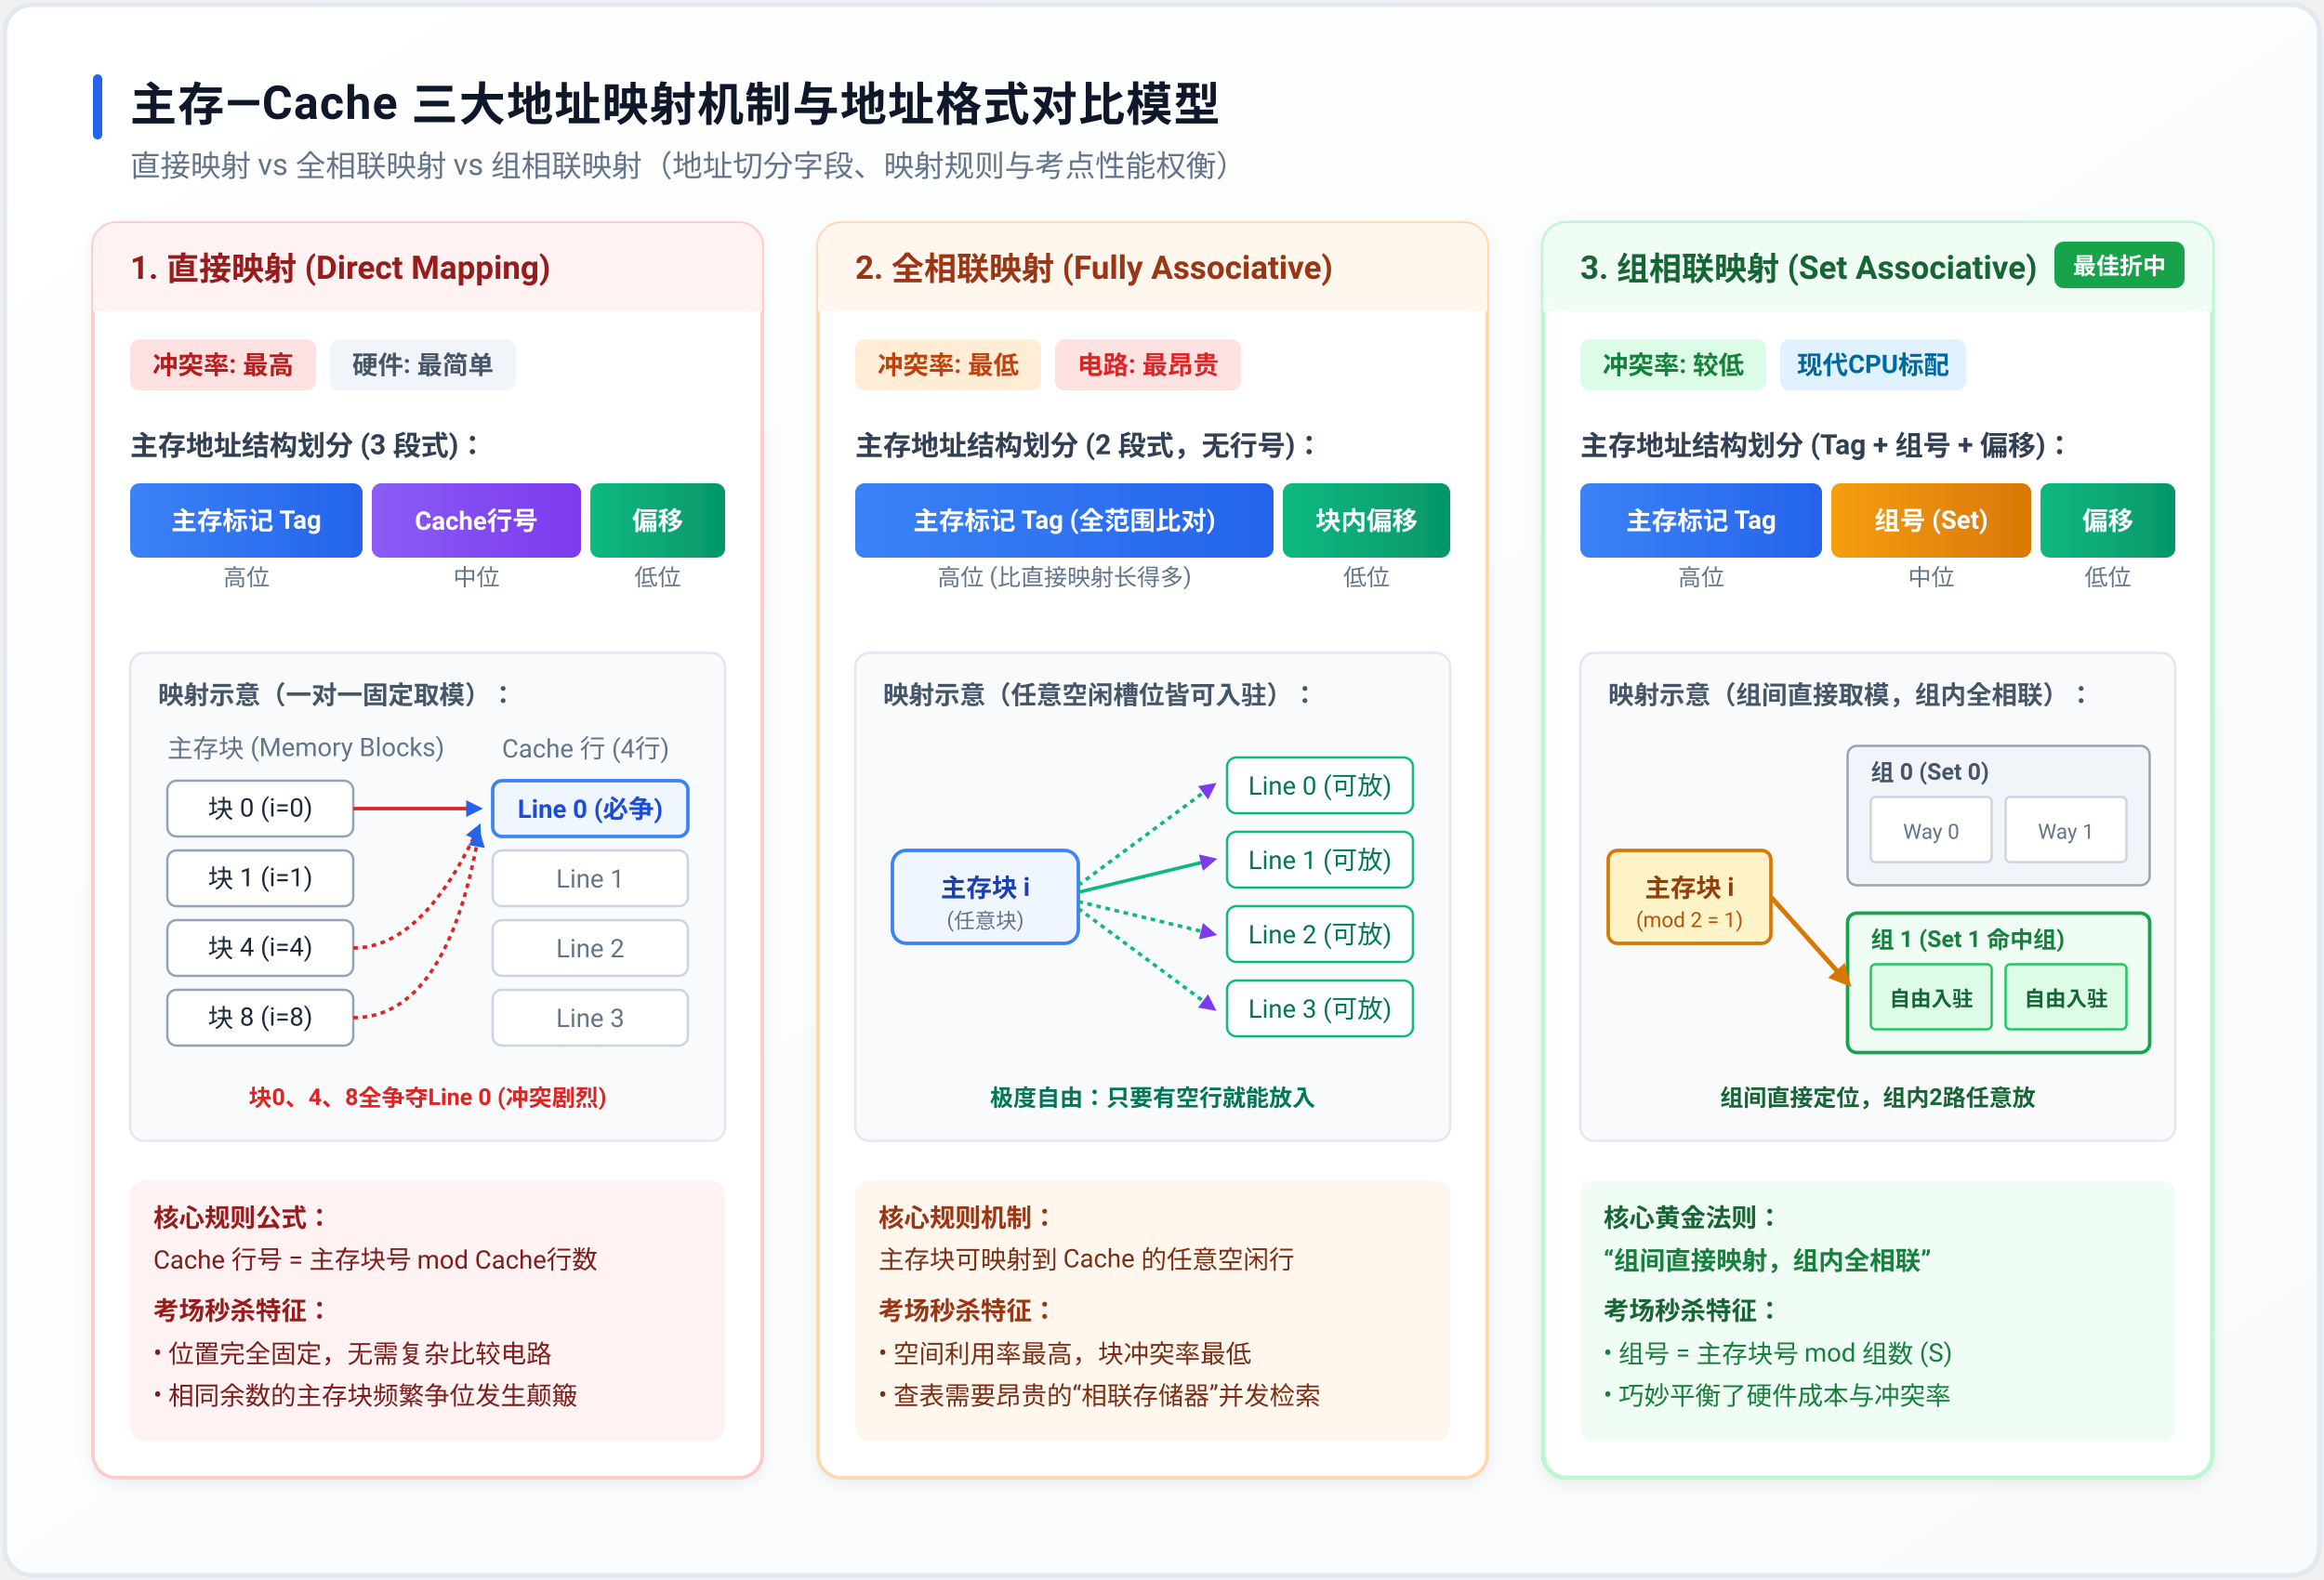
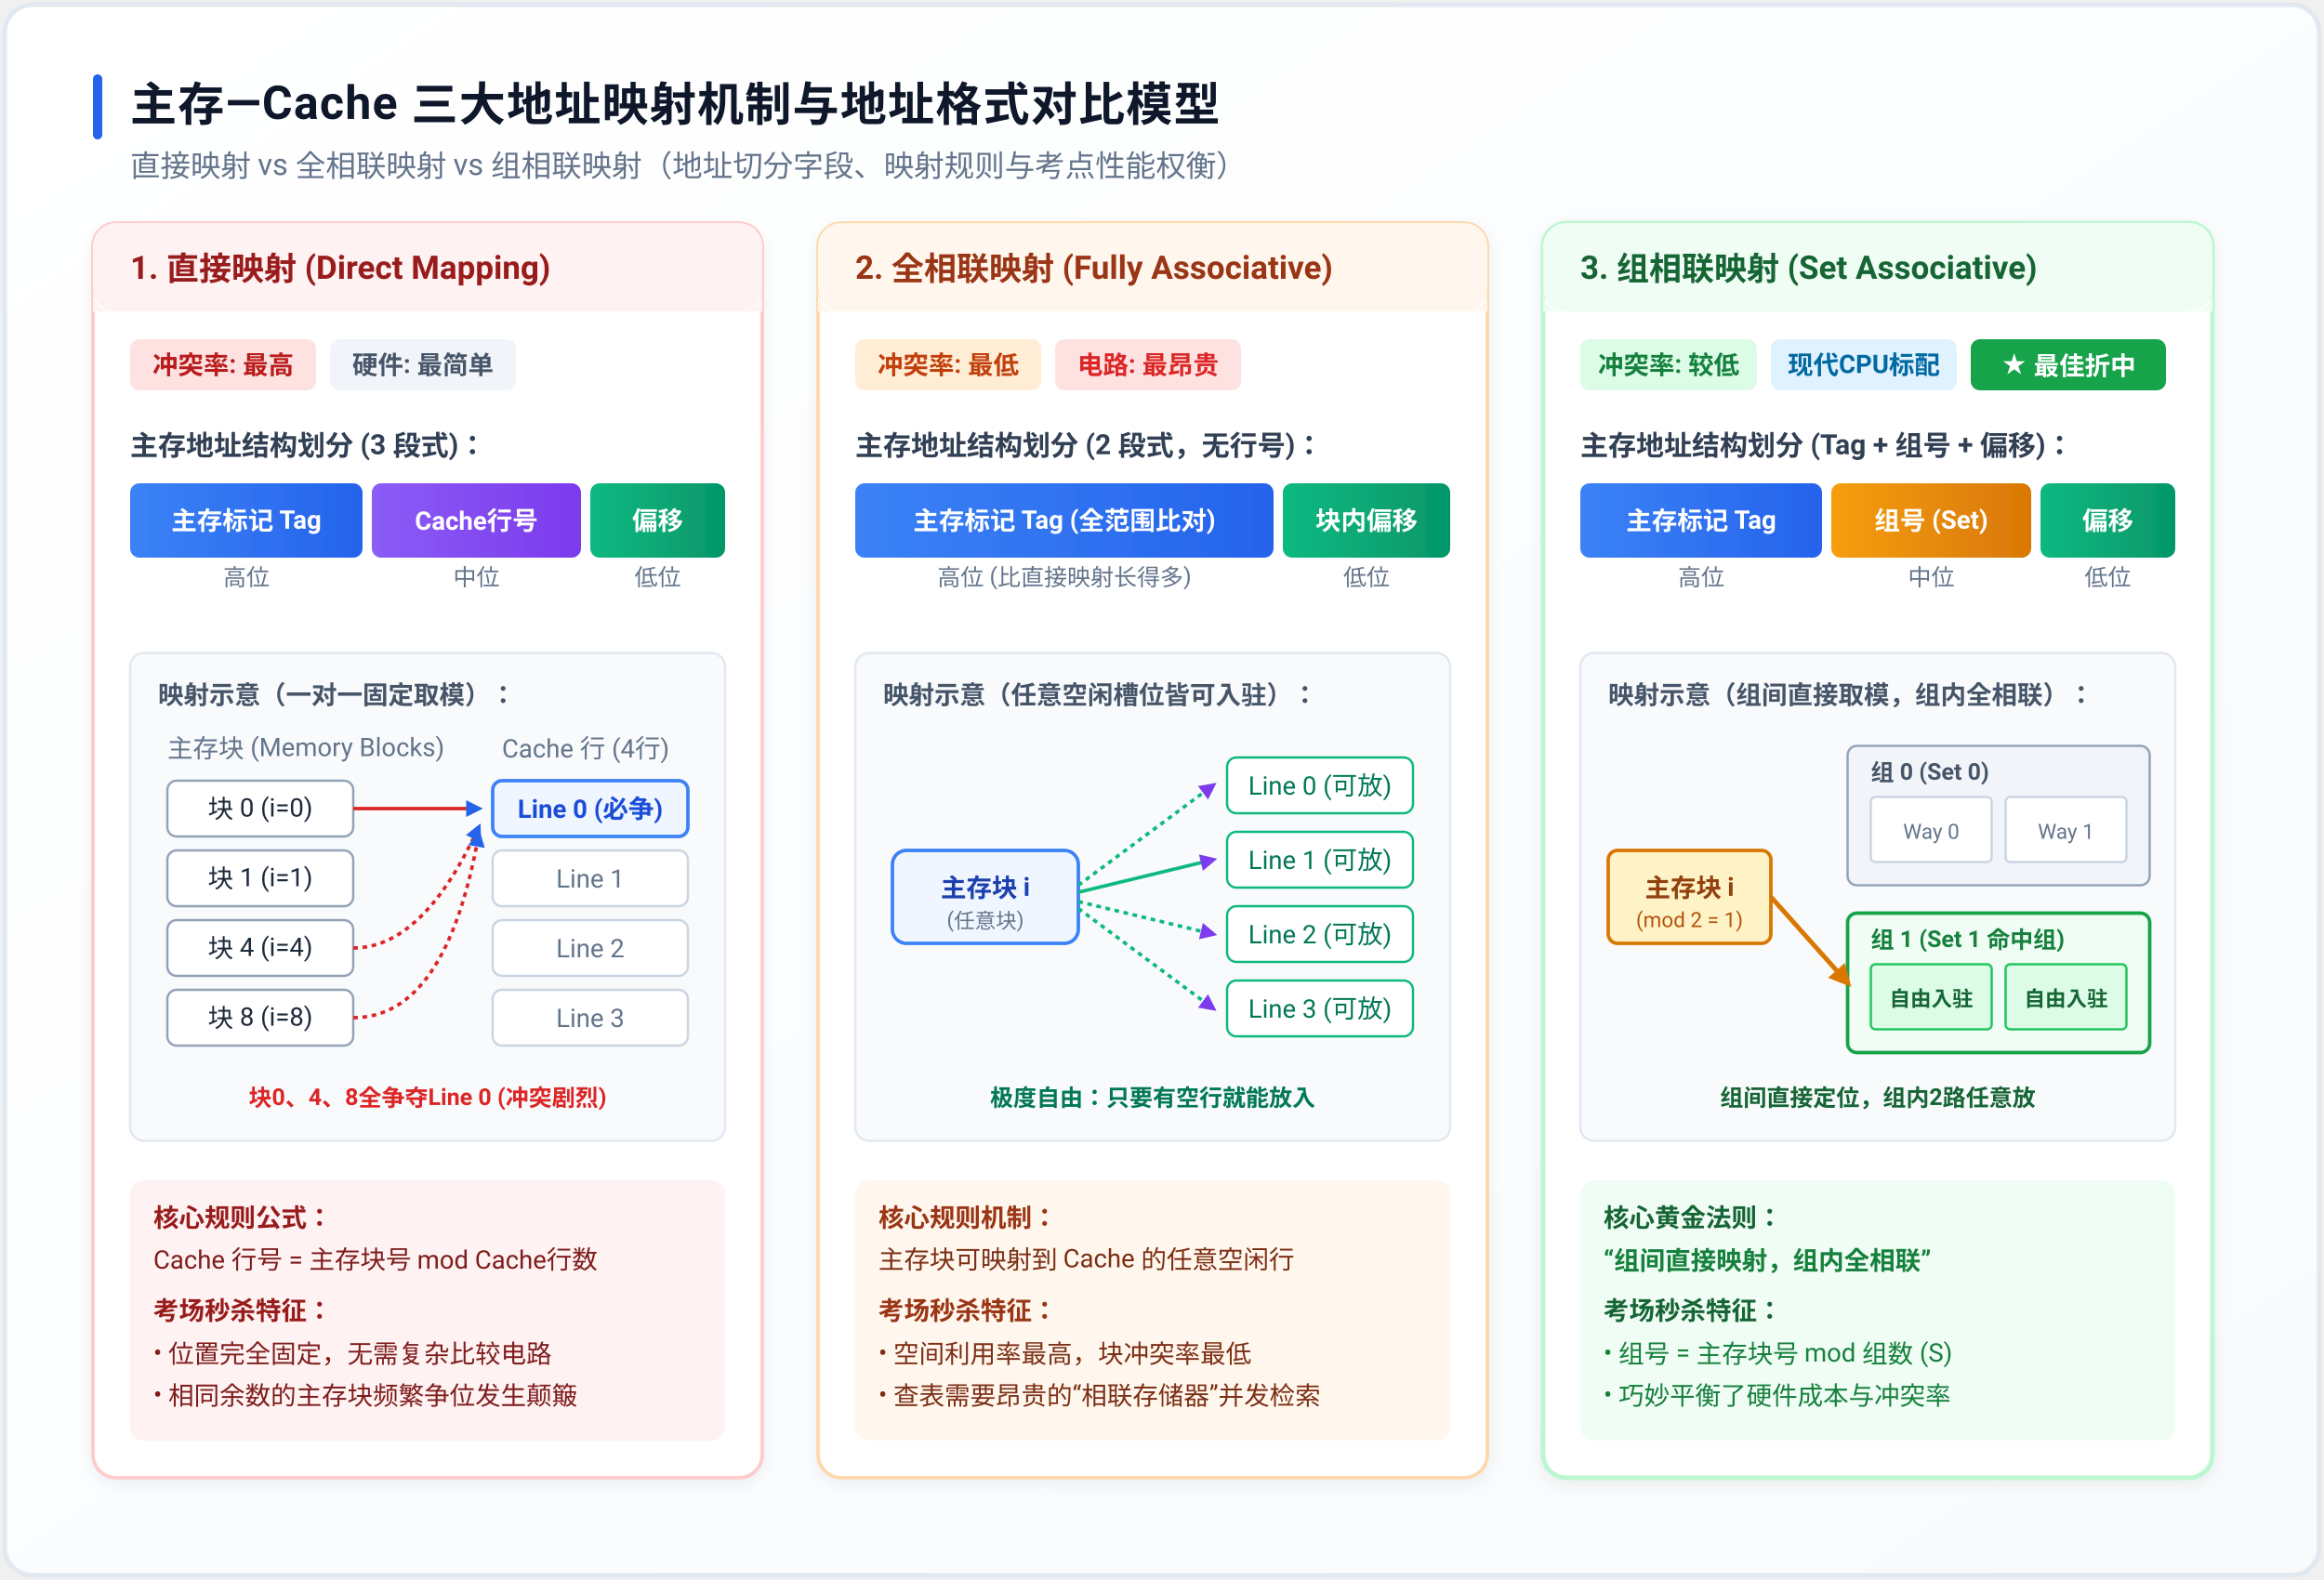
<svg xmlns="http://www.w3.org/2000/svg" viewBox="0 0 1000 680" width="100%" height="100%" style="background:#ffffff; border-radius:12px; font-family:-apple-system, BlinkMacSystemFont, 'Segoe UI', Roboto, Helvetica, Arial, sans-serif;">
  <defs>
    <linearGradient id="bgGrad2" x1="0%" y1="0%" x2="100%" y2="100%">
      <stop offset="0%" stop-color="#ffffff" />
      <stop offset="100%" stop-color="#f8fafc" />
    </linearGradient>
    <linearGradient id="blueTag" x1="0%" y1="0%" x2="100%" y2="0%">
      <stop offset="0%" stop-color="#3b82f6" />
      <stop offset="100%" stop-color="#2563eb" />
    </linearGradient>
    <linearGradient id="purpleIndex" x1="0%" y1="0%" x2="100%" y2="0%">
      <stop offset="0%" stop-color="#8b5cf6" />
      <stop offset="100%" stop-color="#7c3aed" />
    </linearGradient>
    <linearGradient id="amberSet" x1="0%" y1="0%" x2="100%" y2="0%">
      <stop offset="0%" stop-color="#f59e0b" />
      <stop offset="100%" stop-color="#d97706" />
    </linearGradient>
    <linearGradient id="greenOffset" x1="0%" y1="0%" x2="100%" y2="0%">
      <stop offset="0%" stop-color="#10b981" />
      <stop offset="100%" stop-color="#059669" />
    </linearGradient>
    <filter id="shadow2" x="-5%" y="-5%" width="110%" height="115%" filterUnits="userSpaceOnUse">
      <feDropShadow dx="0" dy="2" stdDeviation="3" flood-color="#0f172a" flood-opacity="0.06" />
    </filter>
    <marker id="arrow-blue" viewBox="0 0 10 10" refX="6" refY="5" markerWidth="6" markerHeight="6" orient="auto-start-reverse">
      <path d="M 0 1 L 8 5 L 0 9 z" fill="#2563eb" />
    </marker>
    <marker id="arrow-purple" viewBox="0 0 10 10" refX="6" refY="5" markerWidth="6" markerHeight="6" orient="auto-start-reverse">
      <path d="M 0 1 L 8 5 L 0 9 z" fill="#7c3aed" />
    </marker>
    <marker id="arrow-amber" viewBox="0 0 10 10" refX="6" refY="5" markerWidth="6" markerHeight="6" orient="auto-start-reverse">
      <path d="M 0 1 L 8 5 L 0 9 z" fill="#d97706" />
    </marker>
  </defs>
  <rect x="2" y="2" width="996" height="676" rx="12" fill="url(#bgGrad2)" stroke="#e2e8f0" stroke-width="2" />
  <g transform="translate(40, 32)">
    <rect x="0" y="0" width="4" height="28" rx="2" fill="#2563eb" />
    <text x="16" y="20" font-size="20" font-weight="700" fill="#0f172a" letter-spacing="0.5">主存—Cache 三大地址映射机制与地址格式对比模型</text>
    <text x="16" y="44" font-size="13" fill="#64748b">直接映射 vs 全相联映射 vs 组相联映射（地址切分字段、映射规则与考点性能权衡）</text>
  </g>
  <g transform="translate(40, 96)" filter="url(#shadow2)">
    <rect width="288" height="540" rx="10" fill="#ffffff" stroke="#fecaca" stroke-width="1.5" />
    <rect width="288" height="38" rx="10" fill="#fef2f2" />
    <path d="M 0 28 Q 0 38 10 38 L 278 38 Q 288 38 288 28 L 288 38 L 0 38 Z" fill="#fef2f2" />
    <text x="16" y="24" font-size="14" font-weight="700" fill="#991b1b">1. 直接映射 (Direct Mapping)</text>
    <rect x="16" y="50" width="80" height="22" rx="4" fill="#fee2e2" />
    <text x="56" y="65" font-size="11" font-weight="600" fill="#b91c1c" text-anchor="middle">冲突率: 最高</text>
    <rect x="102" y="50" width="80" height="22" rx="4" fill="#f1f5f9" />
    <text x="142" y="65" font-size="11" font-weight="600" fill="#475569" text-anchor="middle">硬件: 最简单</text>
    <text x="16" y="100" font-size="12" font-weight="700" fill="#334155">主存地址结构划分 (3 段式)：</text>
    <g transform="translate(16, 112)">
      <rect x="0" y="0" width="100" height="32" rx="4" fill="url(#blueTag)" />
      <text x="50" y="20" font-size="11" font-weight="700" fill="#ffffff" text-anchor="middle">主存标记 Tag</text>
      <rect x="104" y="0" width="90" height="32" rx="4" fill="url(#purpleIndex)" />
      <text x="149" y="20" font-size="11" font-weight="700" fill="#ffffff" text-anchor="middle">Cache行号</text>
      <rect x="198" y="0" width="58" height="32" rx="4" fill="url(#greenOffset)" />
      <text x="227" y="20" font-size="11" font-weight="700" fill="#ffffff" text-anchor="middle">偏移</text>
      <text x="50" y="44" font-size="10" fill="#64748b" text-anchor="middle">高位</text>
      <text x="149" y="44" font-size="10" fill="#64748b" text-anchor="middle">中位</text>
      <text x="227" y="44" font-size="10" fill="#64748b" text-anchor="middle">低位</text>
    </g>
    <g transform="translate(16, 185)">
      <rect x="0" y="0" width="256" height="210" rx="6" fill="#f8fafc" stroke="#e2e8f0" />
      <text x="12" y="22" font-size="11" font-weight="700" fill="#475569">映射示意（一对一固定取模）：</text>
      <text x="16" y="45" font-size="11" fill="#64748b">主存块 (Memory Blocks)</text>
      <rect x="16" y="55" width="80" height="24" rx="4" fill="#ffffff" stroke="#94a3b8" />
      <text x="56" y="71" font-size="11" fill="#1e293b" text-anchor="middle">块 0 (i=0)</text>
      <rect x="16" y="85" width="80" height="24" rx="4" fill="#ffffff" stroke="#94a3b8" />
      <text x="56" y="101" font-size="11" fill="#1e293b" text-anchor="middle">块 1 (i=1)</text>
      <rect x="16" y="115" width="80" height="24" rx="4" fill="#ffffff" stroke="#94a3b8" />
      <text x="56" y="131" font-size="11" fill="#1e293b" text-anchor="middle">块 4 (i=4)</text>
      <rect x="16" y="145" width="80" height="24" rx="4" fill="#ffffff" stroke="#94a3b8" />
      <text x="56" y="161" font-size="11" fill="#1e293b" text-anchor="middle">块 8 (i=8)</text>
      <text x="160" y="45" font-size="11" fill="#64748b">Cache 行 (4行)</text>
      <rect x="156" y="55" width="84" height="24" rx="4" fill="#eff6ff" stroke="#3b82f6" stroke-width="1.5" />
      <text x="198" y="71" font-size="11" font-weight="700" fill="#1d4ed8" text-anchor="middle">Line 0 (必争)</text>
      <rect x="156" y="85" width="84" height="24" rx="4" fill="#ffffff" stroke="#cbd5e1" />
      <text x="198" y="101" font-size="11" fill="#64748b" text-anchor="middle">Line 1</text>
      <rect x="156" y="115" width="84" height="24" rx="4" fill="#ffffff" stroke="#cbd5e1" />
      <text x="198" y="131" font-size="11" fill="#64748b" text-anchor="middle">Line 2</text>
      <rect x="156" y="145" width="84" height="24" rx="4" fill="#ffffff" stroke="#cbd5e1" />
      <text x="198" y="161" font-size="11" fill="#64748b" text-anchor="middle">Line 3</text>
      <path d="M 96 67 L 150 67" stroke="#dc2626" stroke-width="1.5" marker-end="url(#arrow-blue)" />
      <path d="M 96 127 Q 126 127 150 75" fill="none" stroke="#dc2626" stroke-width="1.5" stroke-dasharray="2,2" marker-end="url(#arrow-blue)" />
      <path d="M 96 157 Q 136 157 150 78" fill="none" stroke="#dc2626" stroke-width="1.5" stroke-dasharray="2,2" marker-end="url(#arrow-blue)" />
      <text x="128" y="195" font-size="10" font-weight="700" fill="#dc2626" text-anchor="middle">块0、4、8全争夺Line 0 (冲突剧烈)</text>
    </g>
    <g transform="translate(16, 412)">
      <rect x="0" y="0" width="256" height="112" rx="6" fill="#fef2f2" />
      <text x="10" y="20" font-size="11" font-weight="700" fill="#991b1b">核心规则公式：</text>
      <text x="10" y="38" font-size="11" fill="#7f1d1d">Cache 行号 = 主存块号 mod Cache行数</text>
      <text x="10" y="60" font-size="11" font-weight="700" fill="#991b1b">考场秒杀特征：</text>
      <text x="10" y="78" font-size="11" fill="#7f1d1d">• 位置完全固定，无需复杂比较电路</text>
      <text x="10" y="96" font-size="11" fill="#7f1d1d">• 相同余数的主存块频繁争位发生颠簸</text>
    </g>
  </g>
  <g transform="translate(352, 96)" filter="url(#shadow2)">
    <rect width="288" height="540" rx="10" fill="#ffffff" stroke="#fed7aa" stroke-width="1.5" />
    <rect width="288" height="38" rx="10" fill="#fff7ed" />
    <path d="M 0 28 Q 0 38 10 38 L 278 38 Q 288 38 288 28 L 288 38 L 0 38 Z" fill="#fff7ed" />
    <text x="16" y="24" font-size="14" font-weight="700" fill="#9a3412">2. 全相联映射 (Fully Associative)</text>
    <rect x="16" y="50" width="80" height="22" rx="4" fill="#ffedd5" />
    <text x="56" y="65" font-size="11" font-weight="600" fill="#c2410c" text-anchor="middle">冲突率: 最低</text>
    <rect x="102" y="50" width="80" height="22" rx="4" fill="#fee2e2" />
    <text x="142" y="65" font-size="11" font-weight="600" fill="#dc2626" text-anchor="middle">电路: 最昂贵</text>
    <text x="16" y="100" font-size="12" font-weight="700" fill="#334155">主存地址结构划分 (2 段式，无行号)：</text>
    <g transform="translate(16, 112)">
      <rect x="0" y="0" width="180" height="32" rx="4" fill="url(#blueTag)" />
      <text x="90" y="20" font-size="11" font-weight="700" fill="#ffffff" text-anchor="middle">主存标记 Tag (全范围比对)</text>
      <rect x="184" y="0" width="72" height="32" rx="4" fill="url(#greenOffset)" />
      <text x="220" y="20" font-size="11" font-weight="700" fill="#ffffff" text-anchor="middle">块内偏移</text>
      <text x="90" y="44" font-size="10" fill="#64748b" text-anchor="middle">高位 (比直接映射长得多)</text>
      <text x="220" y="44" font-size="10" fill="#64748b" text-anchor="middle">低位</text>
    </g>
    <g transform="translate(16, 185)">
      <rect x="0" y="0" width="256" height="210" rx="6" fill="#f8fafc" stroke="#e2e8f0" />
      <text x="12" y="22" font-size="11" font-weight="700" fill="#475569">映射示意（任意空闲槽位皆可入驻）：</text>
      <rect x="16" y="85" width="80" height="40" rx="6" fill="#eff6ff" stroke="#3b82f6" stroke-width="1.5" />
      <text x="56" y="105" font-size="11" font-weight="700" fill="#1e40af" text-anchor="middle">主存块 i</text>
      <text x="56" y="118" font-size="9" fill="#64748b" text-anchor="middle">(任意块)</text>
      <rect x="160" y="45" width="80" height="24" rx="4" fill="#ffffff" stroke="#10b981" />
      <text x="200" y="61" font-size="11" fill="#047857" text-anchor="middle">Line 0 (可放)</text>
      <rect x="160" y="77" width="80" height="24" rx="4" fill="#ffffff" stroke="#10b981" />
      <text x="200" y="93" font-size="11" fill="#047857" text-anchor="middle">Line 1 (可放)</text>
      <rect x="160" y="109" width="80" height="24" rx="4" fill="#ffffff" stroke="#10b981" />
      <text x="200" y="125" font-size="11" fill="#047857" text-anchor="middle">Line 2 (可放)</text>
      <rect x="160" y="141" width="80" height="24" rx="4" fill="#ffffff" stroke="#10b981" />
      <text x="200" y="157" font-size="11" fill="#047857" text-anchor="middle">Line 3 (可放)</text>
      <path d="M 96 100 L 154 57" stroke="#10b981" stroke-width="1.5" stroke-dasharray="2,2" marker-end="url(#arrow-purple)" />
      <path d="M 96 103 L 154 89" stroke="#10b981" stroke-width="1.5" marker-end="url(#arrow-purple)" />
      <path d="M 96 107 L 154 121" stroke="#10b981" stroke-width="1.5" stroke-dasharray="2,2" marker-end="url(#arrow-purple)" />
      <path d="M 96 110 L 154 153" stroke="#10b981" stroke-width="1.5" stroke-dasharray="2,2" marker-end="url(#arrow-purple)" />
      <text x="128" y="195" font-size="10" font-weight="700" fill="#047857" text-anchor="middle">极度自由：只要有空行就能放入</text>
    </g>
    <g transform="translate(16, 412)">
      <rect x="0" y="0" width="256" height="112" rx="6" fill="#fff7ed" />
      <text x="10" y="20" font-size="11" font-weight="700" fill="#9a3412">核心规则机制：</text>
      <text x="10" y="38" font-size="11" fill="#7c2d12">主存块可映射到 Cache 的任意空闲行</text>
      <text x="10" y="60" font-size="11" font-weight="700" fill="#9a3412">考场秒杀特征：</text>
      <text x="10" y="78" font-size="11" fill="#7c2d12">• 空间利用率最高，块冲突率最低</text>
      <text x="10" y="96" font-size="11" fill="#7c2d12">• 查表需要昂贵的“相联存储器”并发检索</text>
    </g>
  </g>
  <g transform="translate(664, 96)" filter="url(#shadow2)">
    <rect width="288" height="540" rx="10" fill="#ffffff" stroke="#bbf7d0" stroke-width="2" />
    <rect width="288" height="38" rx="10" fill="#f0fdf4" />
    <path d="M 0 28 Q 0 38 10 38 L 278 38 Q 288 38 288 28 L 288 38 L 0 38 Z" fill="#f0fdf4" />
-     <rect x="220" y="8" width="56" height="20" rx="4" fill="#16a34a" />
-     <text x="248" y="22" font-size="10" font-weight="700" fill="#ffffff" text-anchor="middle">最佳折中</text>
    <text x="16" y="24" font-size="14" font-weight="700" fill="#166534">3. 组相联映射 (Set Associative)</text>
-     <rect x="16" y="50" width="80" height="22" rx="4" fill="#dcfce7" />
-     <text x="56" y="65" font-size="11" font-weight="600" fill="#15803d" text-anchor="middle">冲突率: 较低</text>
-     <rect x="102" y="50" width="80" height="22" rx="4" fill="#e0f2fe" />
-     <text x="142" y="65" font-size="11" font-weight="600" fill="#0369a1" text-anchor="middle">现代CPU标配</text>
+     <rect x="16" y="50" width="76" height="22" rx="4" fill="#dcfce7" />
+     <text x="54" y="65" font-size="11" font-weight="600" fill="#15803d" text-anchor="middle">冲突率: 较低</text>
+     <rect x="98" y="50" width="80" height="22" rx="4" fill="#e0f2fe" />
+     <text x="138" y="65" font-size="11" font-weight="600" fill="#0369a1" text-anchor="middle">现代CPU标配</text>
+     <rect x="184" y="50" width="84" height="22" rx="4" fill="#16a34a" />
+     <text x="226" y="65" font-size="11" font-weight="700" fill="#ffffff" text-anchor="middle">★ 最佳折中</text>
    <text x="16" y="100" font-size="12" font-weight="700" fill="#334155">主存地址结构划分 (Tag + 组号 + 偏移)：</text>
    <g transform="translate(16, 112)">
      <rect x="0" y="0" width="104" height="32" rx="4" fill="url(#blueTag)" />
      <text x="52" y="20" font-size="11" font-weight="700" fill="#ffffff" text-anchor="middle">主存标记 Tag</text>
      <rect x="108" y="0" width="86" height="32" rx="4" fill="url(#amberSet)" />
      <text x="151" y="20" font-size="11" font-weight="700" fill="#ffffff" text-anchor="middle">组号 (Set)</text>
      <rect x="198" y="0" width="58" height="32" rx="4" fill="url(#greenOffset)" />
      <text x="227" y="20" font-size="11" font-weight="700" fill="#ffffff" text-anchor="middle">偏移</text>
      <text x="52" y="44" font-size="10" fill="#64748b" text-anchor="middle">高位</text>
      <text x="151" y="44" font-size="10" fill="#64748b" text-anchor="middle">中位</text>
      <text x="227" y="44" font-size="10" fill="#64748b" text-anchor="middle">低位</text>
    </g>
    <g transform="translate(16, 185)">
      <rect x="0" y="0" width="256" height="210" rx="6" fill="#f8fafc" stroke="#e2e8f0" />
      <text x="12" y="22" font-size="11" font-weight="700" fill="#475569">映射示意（组间直接取模，组内全相联）：</text>
      <rect x="12" y="85" width="70" height="40" rx="4" fill="#fef3c7" stroke="#d97706" stroke-width="1.5" />
      <text x="47" y="105" font-size="11" font-weight="700" fill="#92400e" text-anchor="middle">主存块 i</text>
      <text x="47" y="118" font-size="9" fill="#b45309" text-anchor="middle">(mod 2 = 1)</text>
      <rect x="115" y="40" width="130" height="60" rx="4" fill="#f1f5f9" stroke="#94a3b8" />
      <text x="125" y="55" font-size="10" font-weight="700" fill="#475569">组 0 (Set 0)</text>
      <rect x="125" y="62" width="52" height="28" rx="2" fill="#ffffff" stroke="#cbd5e1" />
      <text x="151" y="80" font-size="9" fill="#64748b" text-anchor="middle">Way 0</text>
      <rect x="183" y="62" width="52" height="28" rx="2" fill="#ffffff" stroke="#cbd5e1" />
      <text x="209" y="80" font-size="9" fill="#64748b" text-anchor="middle">Way 1</text>
      <rect x="115" y="112" width="130" height="60" rx="4" fill="#f0fdf4" stroke="#16a34a" stroke-width="1.5" />
      <text x="125" y="127" font-size="10" font-weight="700" fill="#15803d">组 1 (Set 1 命中组)</text>
      <rect x="125" y="134" width="52" height="28" rx="2" fill="#dcfce7" stroke="#22c55e" />
      <text x="151" y="152" font-size="9" font-weight="700" fill="#166534" text-anchor="middle">自由入驻</text>
      <rect x="183" y="134" width="52" height="28" rx="2" fill="#dcfce7" stroke="#22c55e" />
      <text x="209" y="152" font-size="9" font-weight="700" fill="#166534" text-anchor="middle">自由入驻</text>
      <path d="M 82 105 L 115 142" stroke="#d97706" stroke-width="2" marker-end="url(#arrow-amber)" />
      <text x="128" y="195" font-size="10" font-weight="700" fill="#166534" text-anchor="middle">组间直接定位，组内2路任意放</text>
    </g>
    <g transform="translate(16, 412)">
      <rect x="0" y="0" width="256" height="112" rx="6" fill="#f0fdf4" />
      <text x="10" y="20" font-size="11" font-weight="700" fill="#166534">核心黄金法则：</text>
      <text x="10" y="38" font-size="11" font-weight="700" fill="#15803d">“组间直接映射，组内全相联”</text>
      <text x="10" y="60" font-size="11" font-weight="700" fill="#166534">考场秒杀特征：</text>
      <text x="10" y="78" font-size="11" fill="#15803d">• 组号 = 主存块号 mod 组数 (S)</text>
      <text x="10" y="96" font-size="11" fill="#15803d">• 巧妙平衡了硬件成本与冲突率</text>
    </g>
  </g>
</svg>
